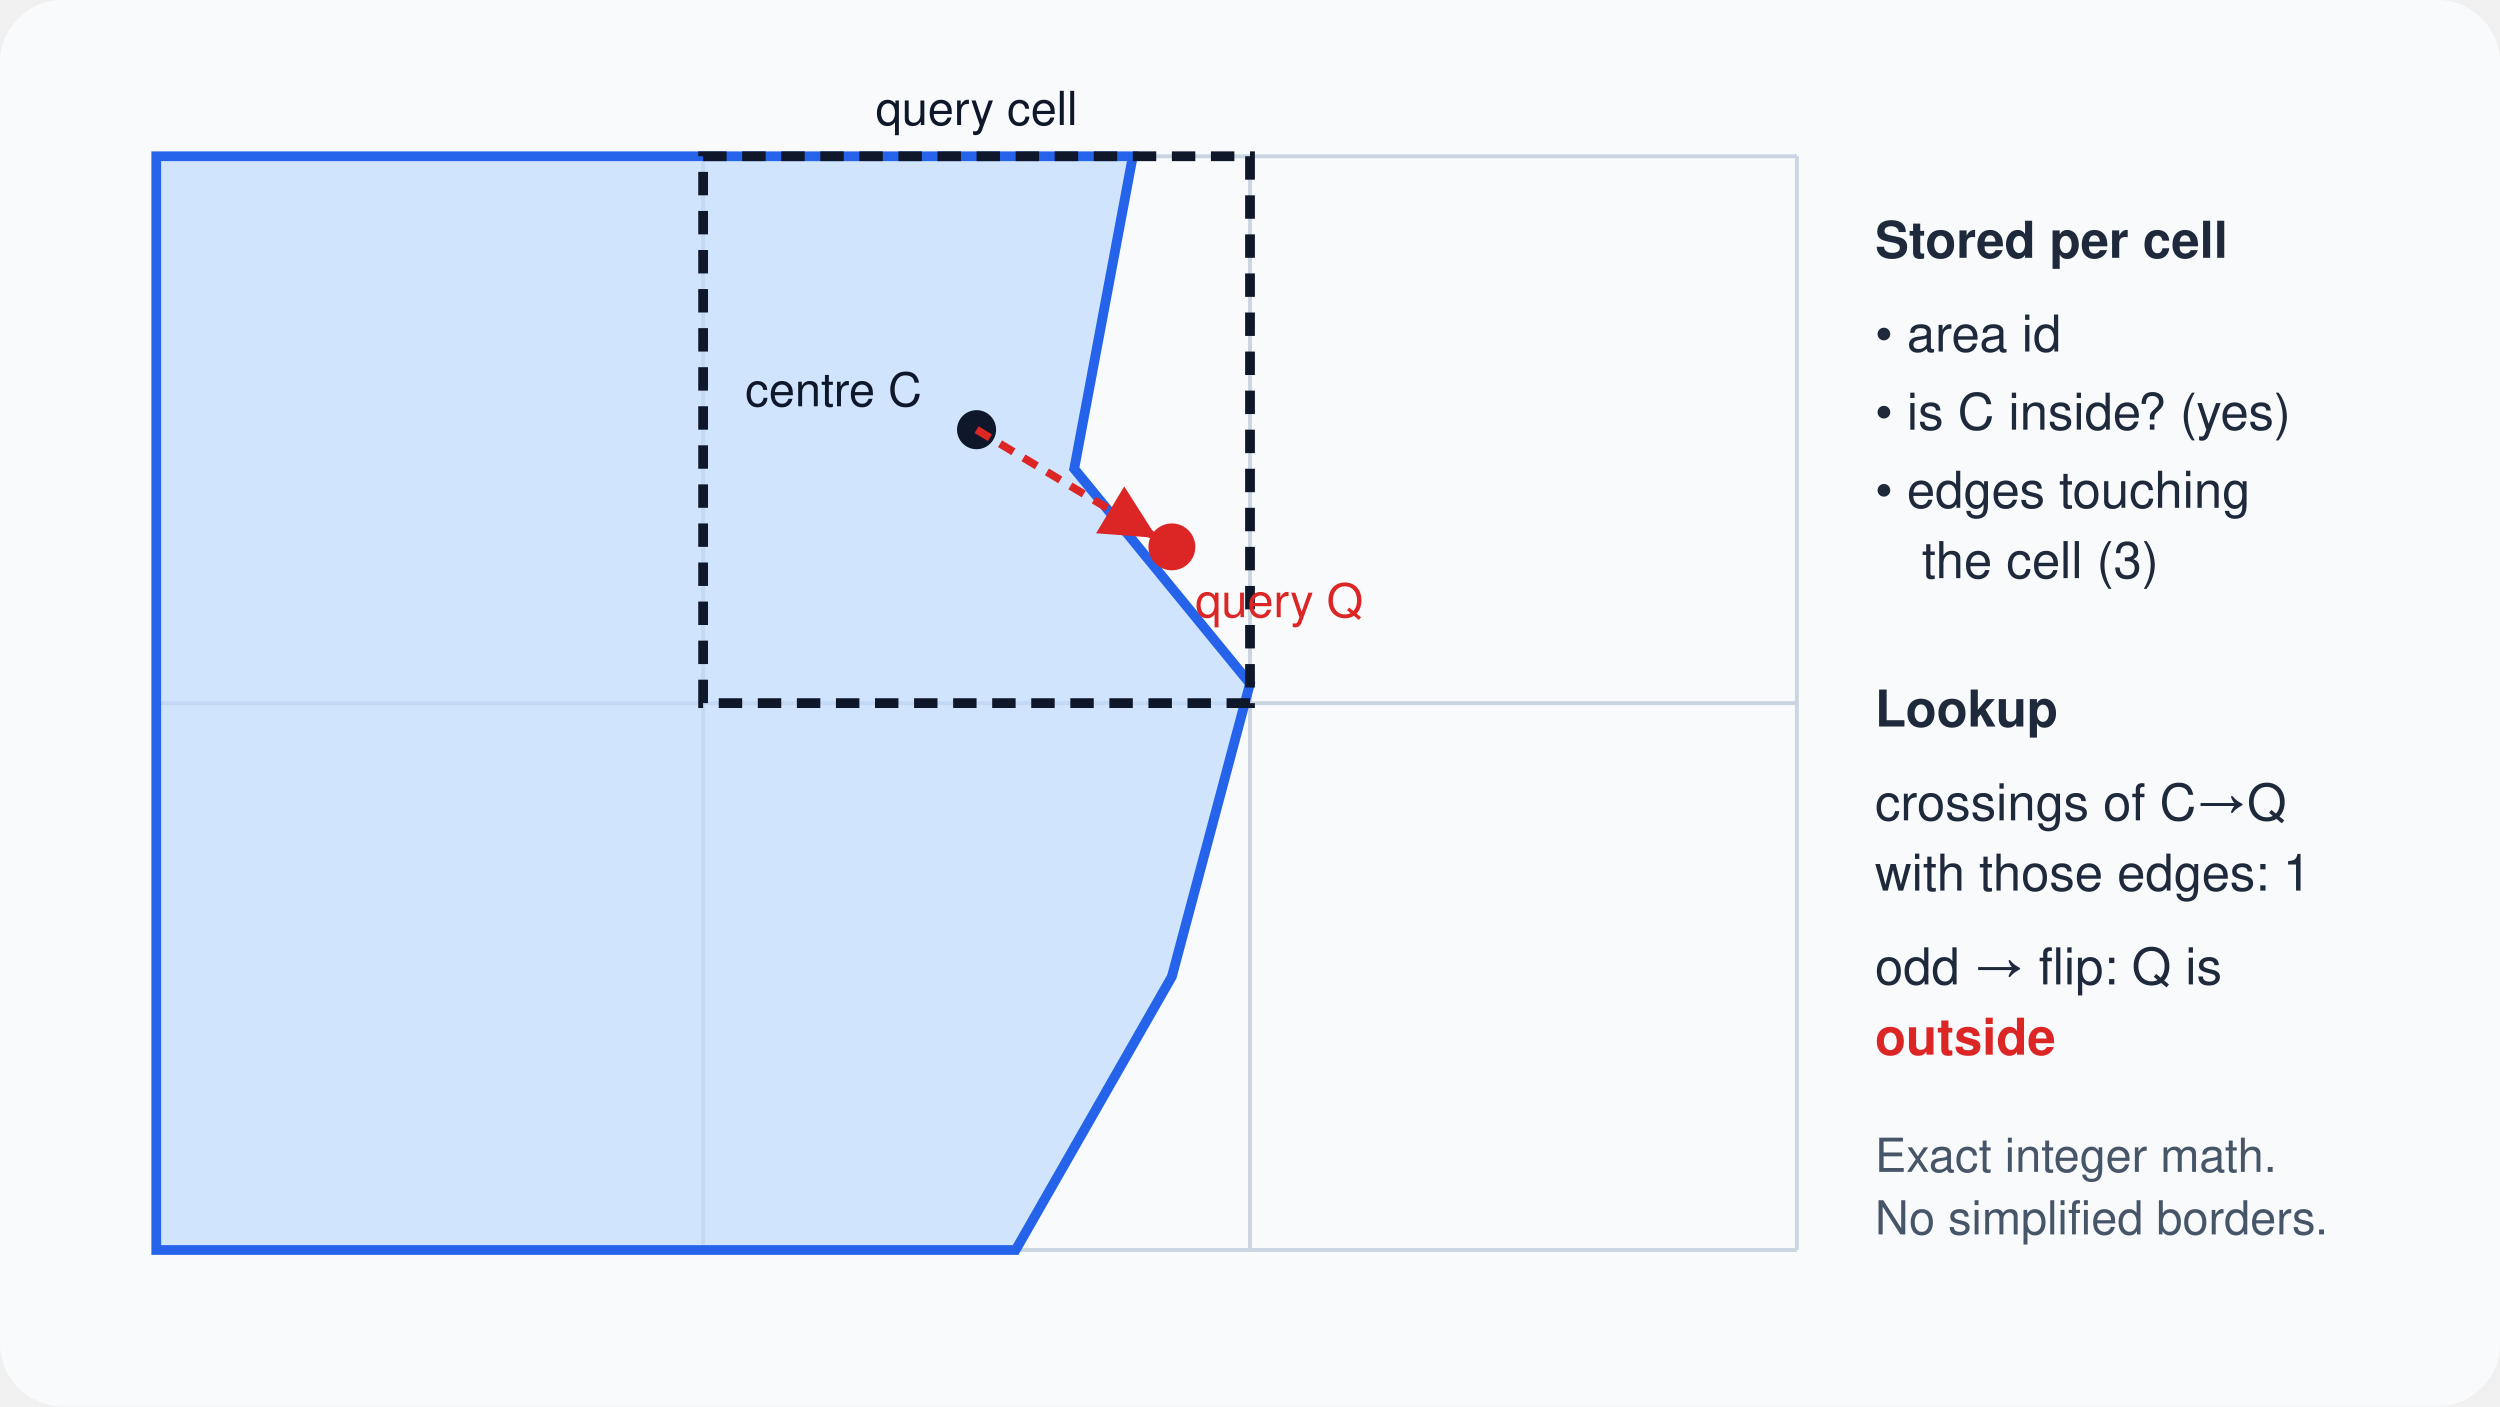
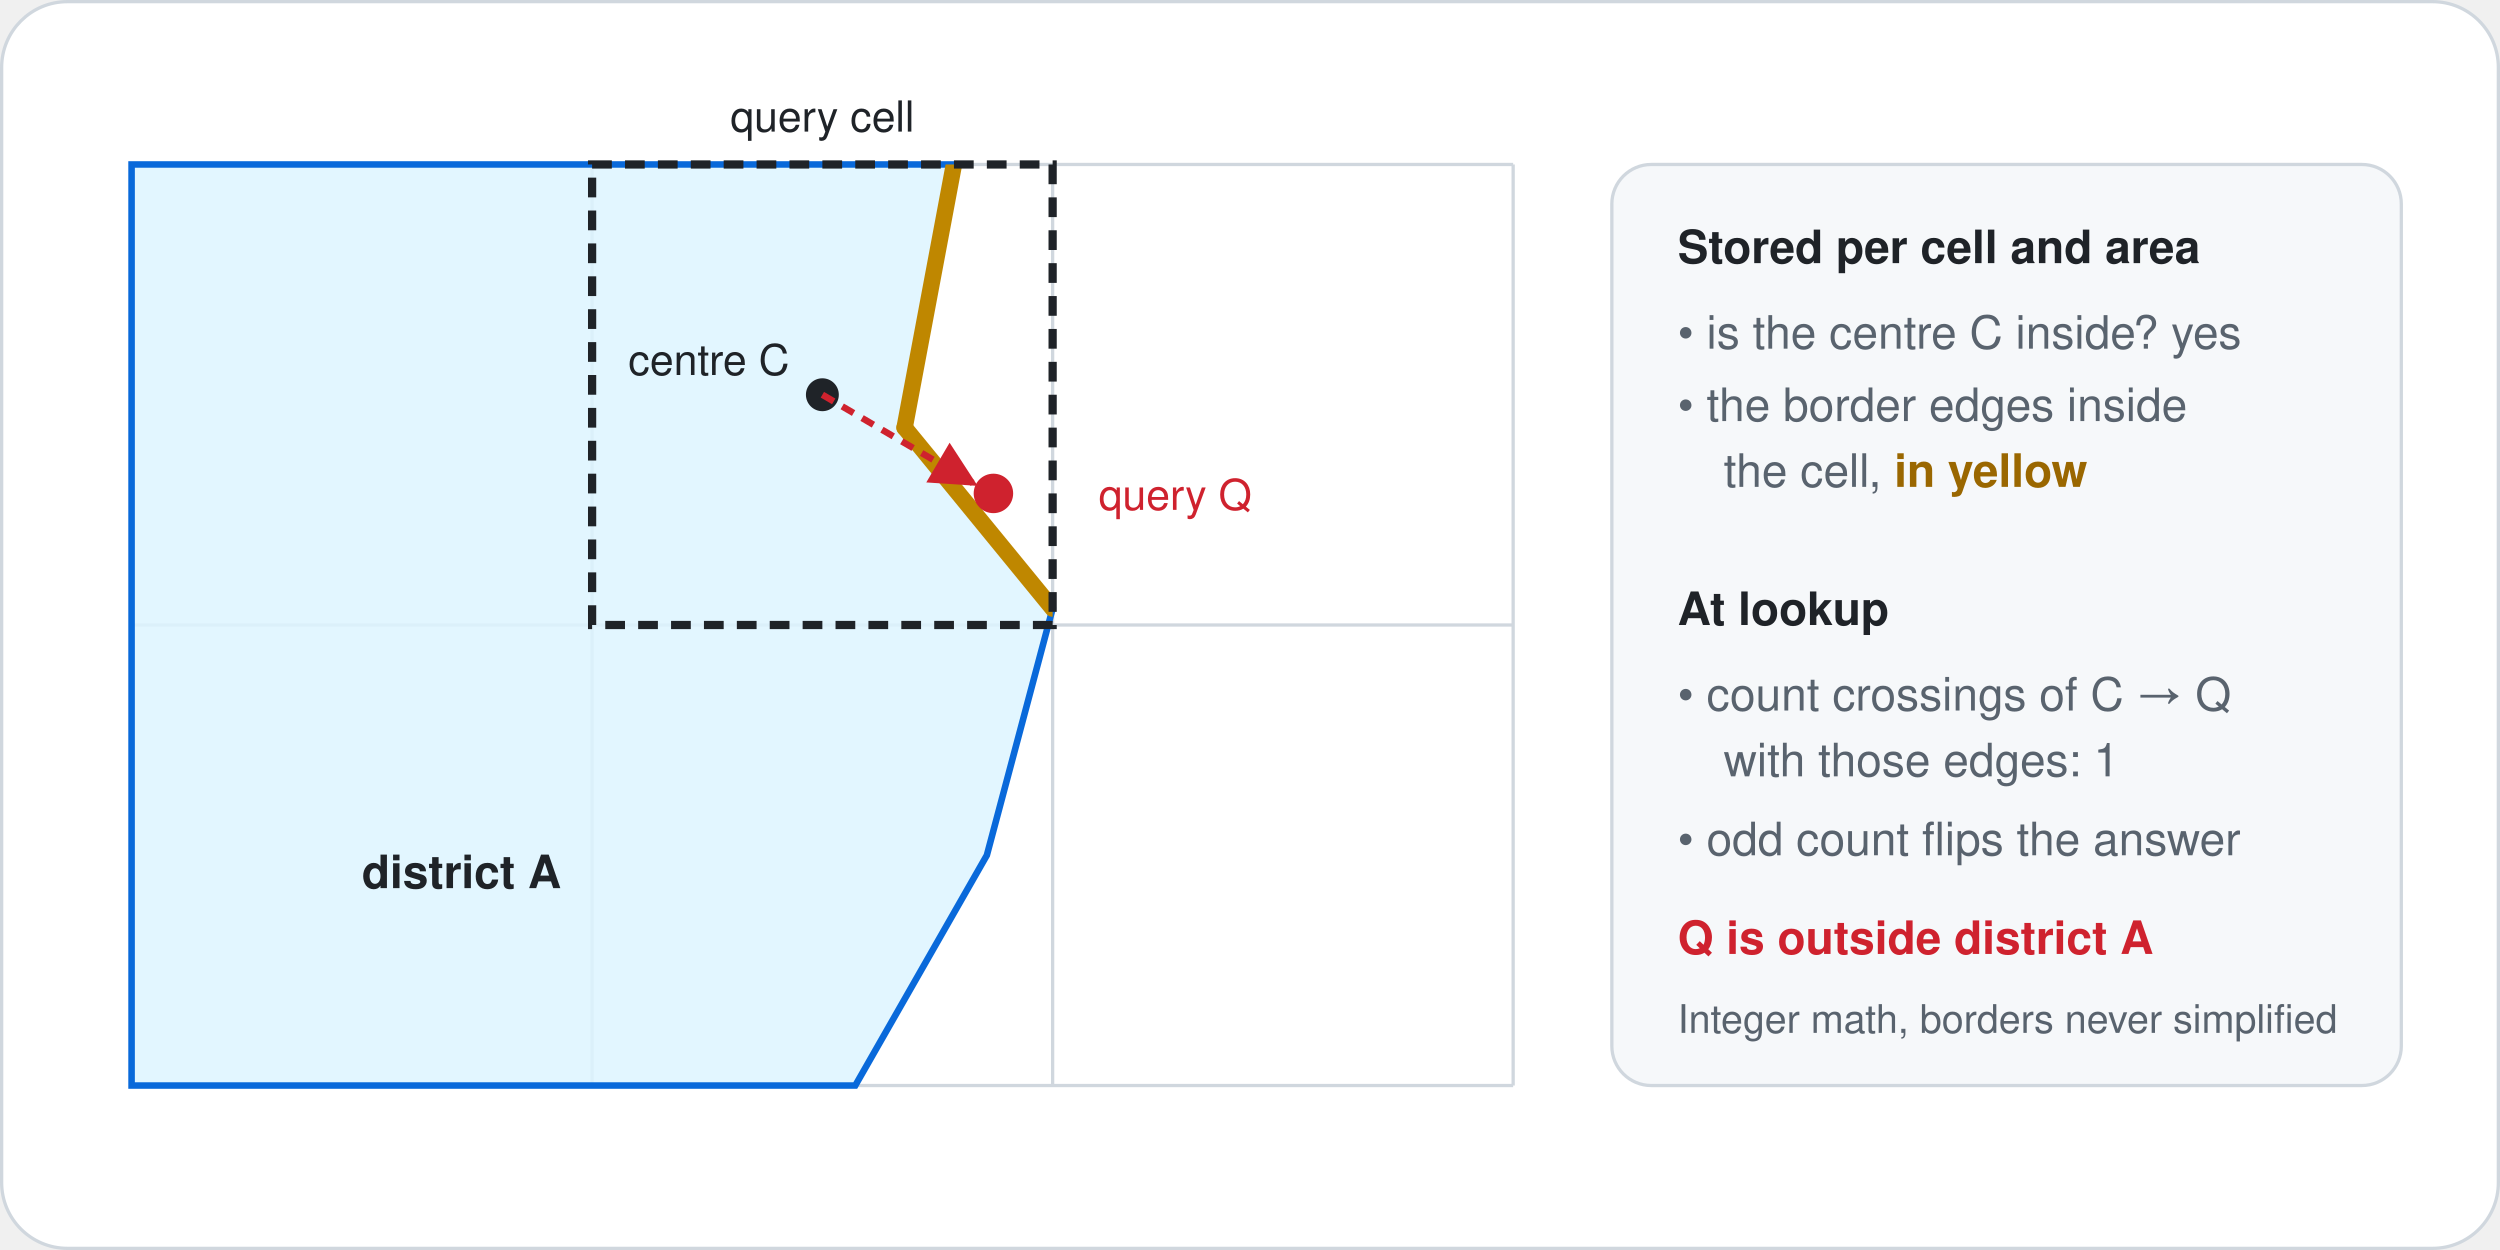
- <svg xmlns="http://www.w3.org/2000/svg" viewBox="0 0 640 360" width="640" height="360" font-family="Segoe UI, Helvetica, Arial, sans-serif">
+ <svg xmlns="http://www.w3.org/2000/svg" viewBox="0 0 760 380" width="760" height="380" font-family="-apple-system, 'Segoe UI', Helvetica, Arial, sans-serif">
+   <style>
+     .bg{fill:#ffffff;stroke:#d0d7de}
+     .grid{stroke:#d0d7de}
+     .area{fill:#ddf4ff;stroke:#0969da}
+     .cell{stroke:#1f2328}
+     .t{fill:#1f2328}
+     .m{fill:#59636e}
+     .q{fill:#cf222e}
+     .qs{stroke:#cf222e}
+     .edge{stroke:#bf8700} .edgef{fill:#9a6700}
+     .card{fill:#f6f8fa;stroke:#d0d7de}
+     @media (prefers-color-scheme: dark){
+       .bg{fill:#0d1117;stroke:#30363d}
+       .grid{stroke:#30363d}
+       .area{fill:#0c2d6b;stroke:#4493f8}
+       .cell{stroke:#e6edf3}
+       .t{fill:#e6edf3}
+       .m{fill:#9198a1}
+       .q{fill:#ff7b72}
+       .qs{stroke:#ff7b72}
+       .edge{stroke:#d29922} .edgef{fill:#d29922}
+       .card{fill:#161b22;stroke:#30363d}
+     }
+   </style>
  <defs>
+     <clipPath id="cellclip">
+       <rect x="180" y="50" width="140" height="140" />
+     </clipPath>
    <marker id="a" viewBox="0 0 10 10" refX="9" refY="5" markerWidth="7" markerHeight="7" orient="auto">
-       <path d="M0,0 L10,5 L0,10 z" fill="#dc2626" />
+       <path d="M0,0 L10,5 L0,10 z" class="q" />
    </marker>
  </defs>
-   <rect width="640" height="360" rx="16" fill="#f8fafc" />
-   <g stroke="#cbd5e1" stroke-width="1">
-     <line x1="40" y1="40" x2="40" y2="320" />
-     <line x1="180" y1="40" x2="180" y2="320" />
-     <line x1="320" y1="40" x2="320" y2="320" />
-     <line x1="460" y1="40" x2="460" y2="320" />
-     <line x1="40" y1="40" x2="460" y2="40" />
-     <line x1="40" y1="180" x2="460" y2="180" />
-     <line x1="40" y1="320" x2="460" y2="320" />
+   <rect x="0.5" y="0.5" width="759" height="379" rx="20" class="bg" />
+   <g stroke-width="1" class="grid">
+     <line x1="40" y1="50" x2="40" y2="330" />
+     <line x1="180" y1="50" x2="180" y2="330" />
+     <line x1="320" y1="50" x2="320" y2="330" />
+     <line x1="460" y1="50" x2="460" y2="330" />
+     <line x1="40" y1="50" x2="460" y2="50" />
+     <line x1="40" y1="190" x2="460" y2="190" />
+     <line x1="40" y1="330" x2="460" y2="330" />
  </g>
-   <path d="M40,40 L290,40 L275,120 L320,175 L300,250 L260,320 L40,320 z" fill="#bfdbfe" fill-opacity="0.7" stroke="#2563eb" stroke-width="2.5" />
-   <rect x="180" y="40" width="140" height="140" fill="none" stroke="#0f172a" stroke-width="2.5" stroke-dasharray="6 4" />
-   <text x="250" y="32" text-anchor="middle" font-size="12" fill="#0f172a">query cell</text>
-   <circle cx="250" cy="110" r="5" fill="#0f172a" />
-   <text x="236" y="104" text-anchor="end" font-size="12" fill="#0f172a">centre C</text>
-   <circle cx="300" cy="140" r="6" fill="#dc2626" />
-   <text x="306" y="158" font-size="12" fill="#dc2626">query Q</text>
-   <line x1="250" y1="110" x2="295" y2="137" stroke="#dc2626" stroke-width="2" stroke-dasharray="4 3" marker-end="url(#a)" />
-   <g font-size="13" fill="#1e293b">
-     <text x="480" y="66" font-weight="600">Stored per cell</text>
-     <text x="480" y="90">• area id</text>
-     <text x="480" y="110">• is C inside? (yes)</text>
-     <text x="480" y="130">• edges touching</text>
-     <text x="492" y="148">the cell (3)</text>
-     <text x="480" y="186" font-weight="600">Lookup</text>
-     <text x="480" y="210">crossings of C→Q</text>
-     <text x="480" y="228">with those edges: 1</text>
-     <text x="480" y="252">odd → flip: Q is</text>
-     <text x="480" y="270" font-weight="600" fill="#dc2626">outside</text>
-     <text x="480" y="300" font-size="12" fill="#475569">Exact integer math.</text>
-     <text x="480" y="316" font-size="12" fill="#475569">No simplified borders.</text>
+   <path d="M40,50 L290,50 L275,130 L320,185 L300,260 L260,330 L40,330 z" class="area" fill-opacity="0.85" stroke-width="2" />
+   <text x="110" y="270" font-size="14" font-weight="600" class="t">district A</text>
+   <g stroke-width="5" stroke-linecap="round" class="edge" clip-path="url(#cellclip)">
+     <line x1="290" y1="50" x2="275" y2="130" />
+     <line x1="275" y1="130" x2="320" y2="185" />
+   </g>
+   <rect x="180" y="50" width="140" height="140" fill="none" stroke-width="2.5" stroke-dasharray="6 4" class="cell" />
+   <text x="250" y="40" text-anchor="middle" font-size="13" class="t">query cell</text>
+   <circle cx="250" cy="120" r="5" class="t" />
+   <text x="240" y="114" text-anchor="end" font-size="13" class="t">centre C</text>
+   <line x1="250" y1="120" x2="296" y2="147" stroke-width="2" stroke-dasharray="4 3" class="qs" marker-end="url(#a)" />
+   <circle cx="302" cy="150" r="6" class="q" />
+   <text x="334" y="155" font-size="13" class="q">query Q</text>
+   <rect x="490" y="50" width="240" height="280" rx="12" class="card" />
+   <g font-size="14">
+     <text x="510" y="80" font-weight="600" class="t">Stored per cell and area</text>
+     <text x="510" y="106" class="m">• is the centre C inside? yes</text>
+     <text x="510" y="128" class="m">• the border edges inside</text>
+     <text x="524" y="148" class="m">the cell, <tspan font-weight="600" class="edgef">in yellow</tspan>
+     </text>
+     <text x="510" y="190" font-weight="600" class="t">At lookup</text>
+     <text x="510" y="216" class="m">• count crossings of C → Q</text>
+     <text x="524" y="236" class="m">with those edges: 1</text>
+     <text x="510" y="260" class="m">• odd count flips the answer</text>
+     <text x="510" y="290" font-weight="600" class="q">Q is outside district A</text>
+     <text x="510" y="314" font-size="12" class="m">Integer math, borders never simplified</text>
  </g>
</svg>
